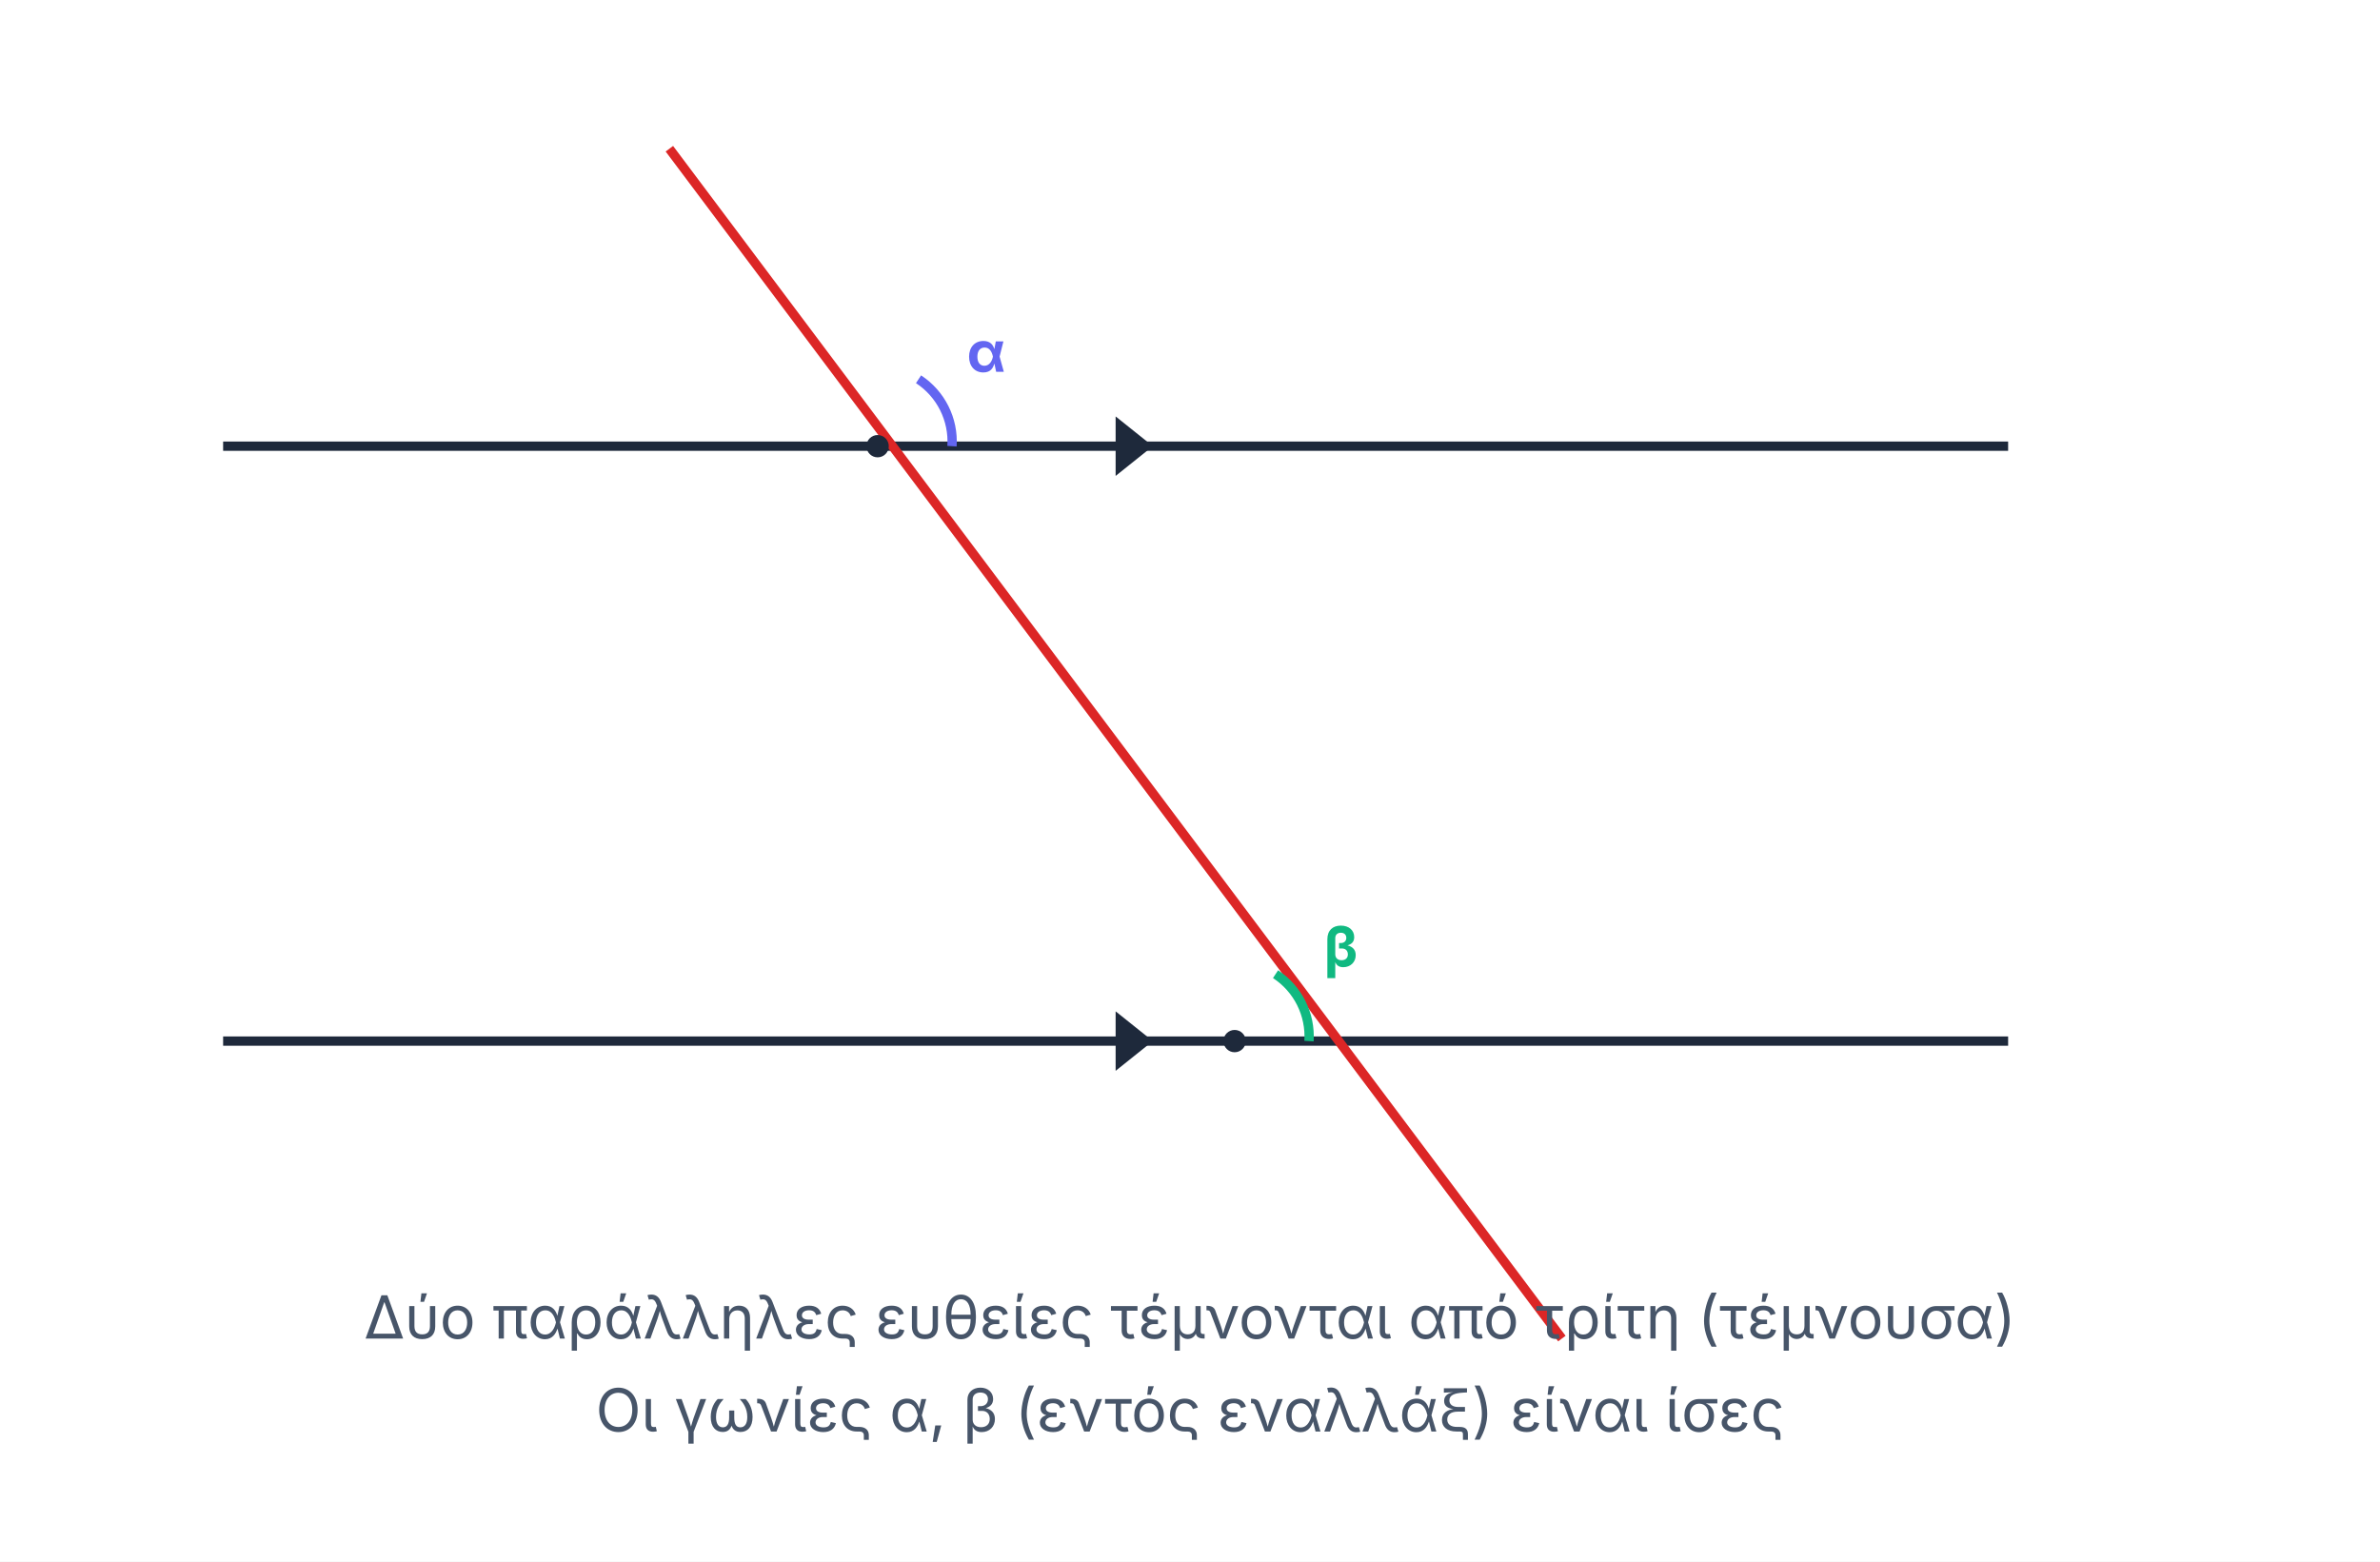
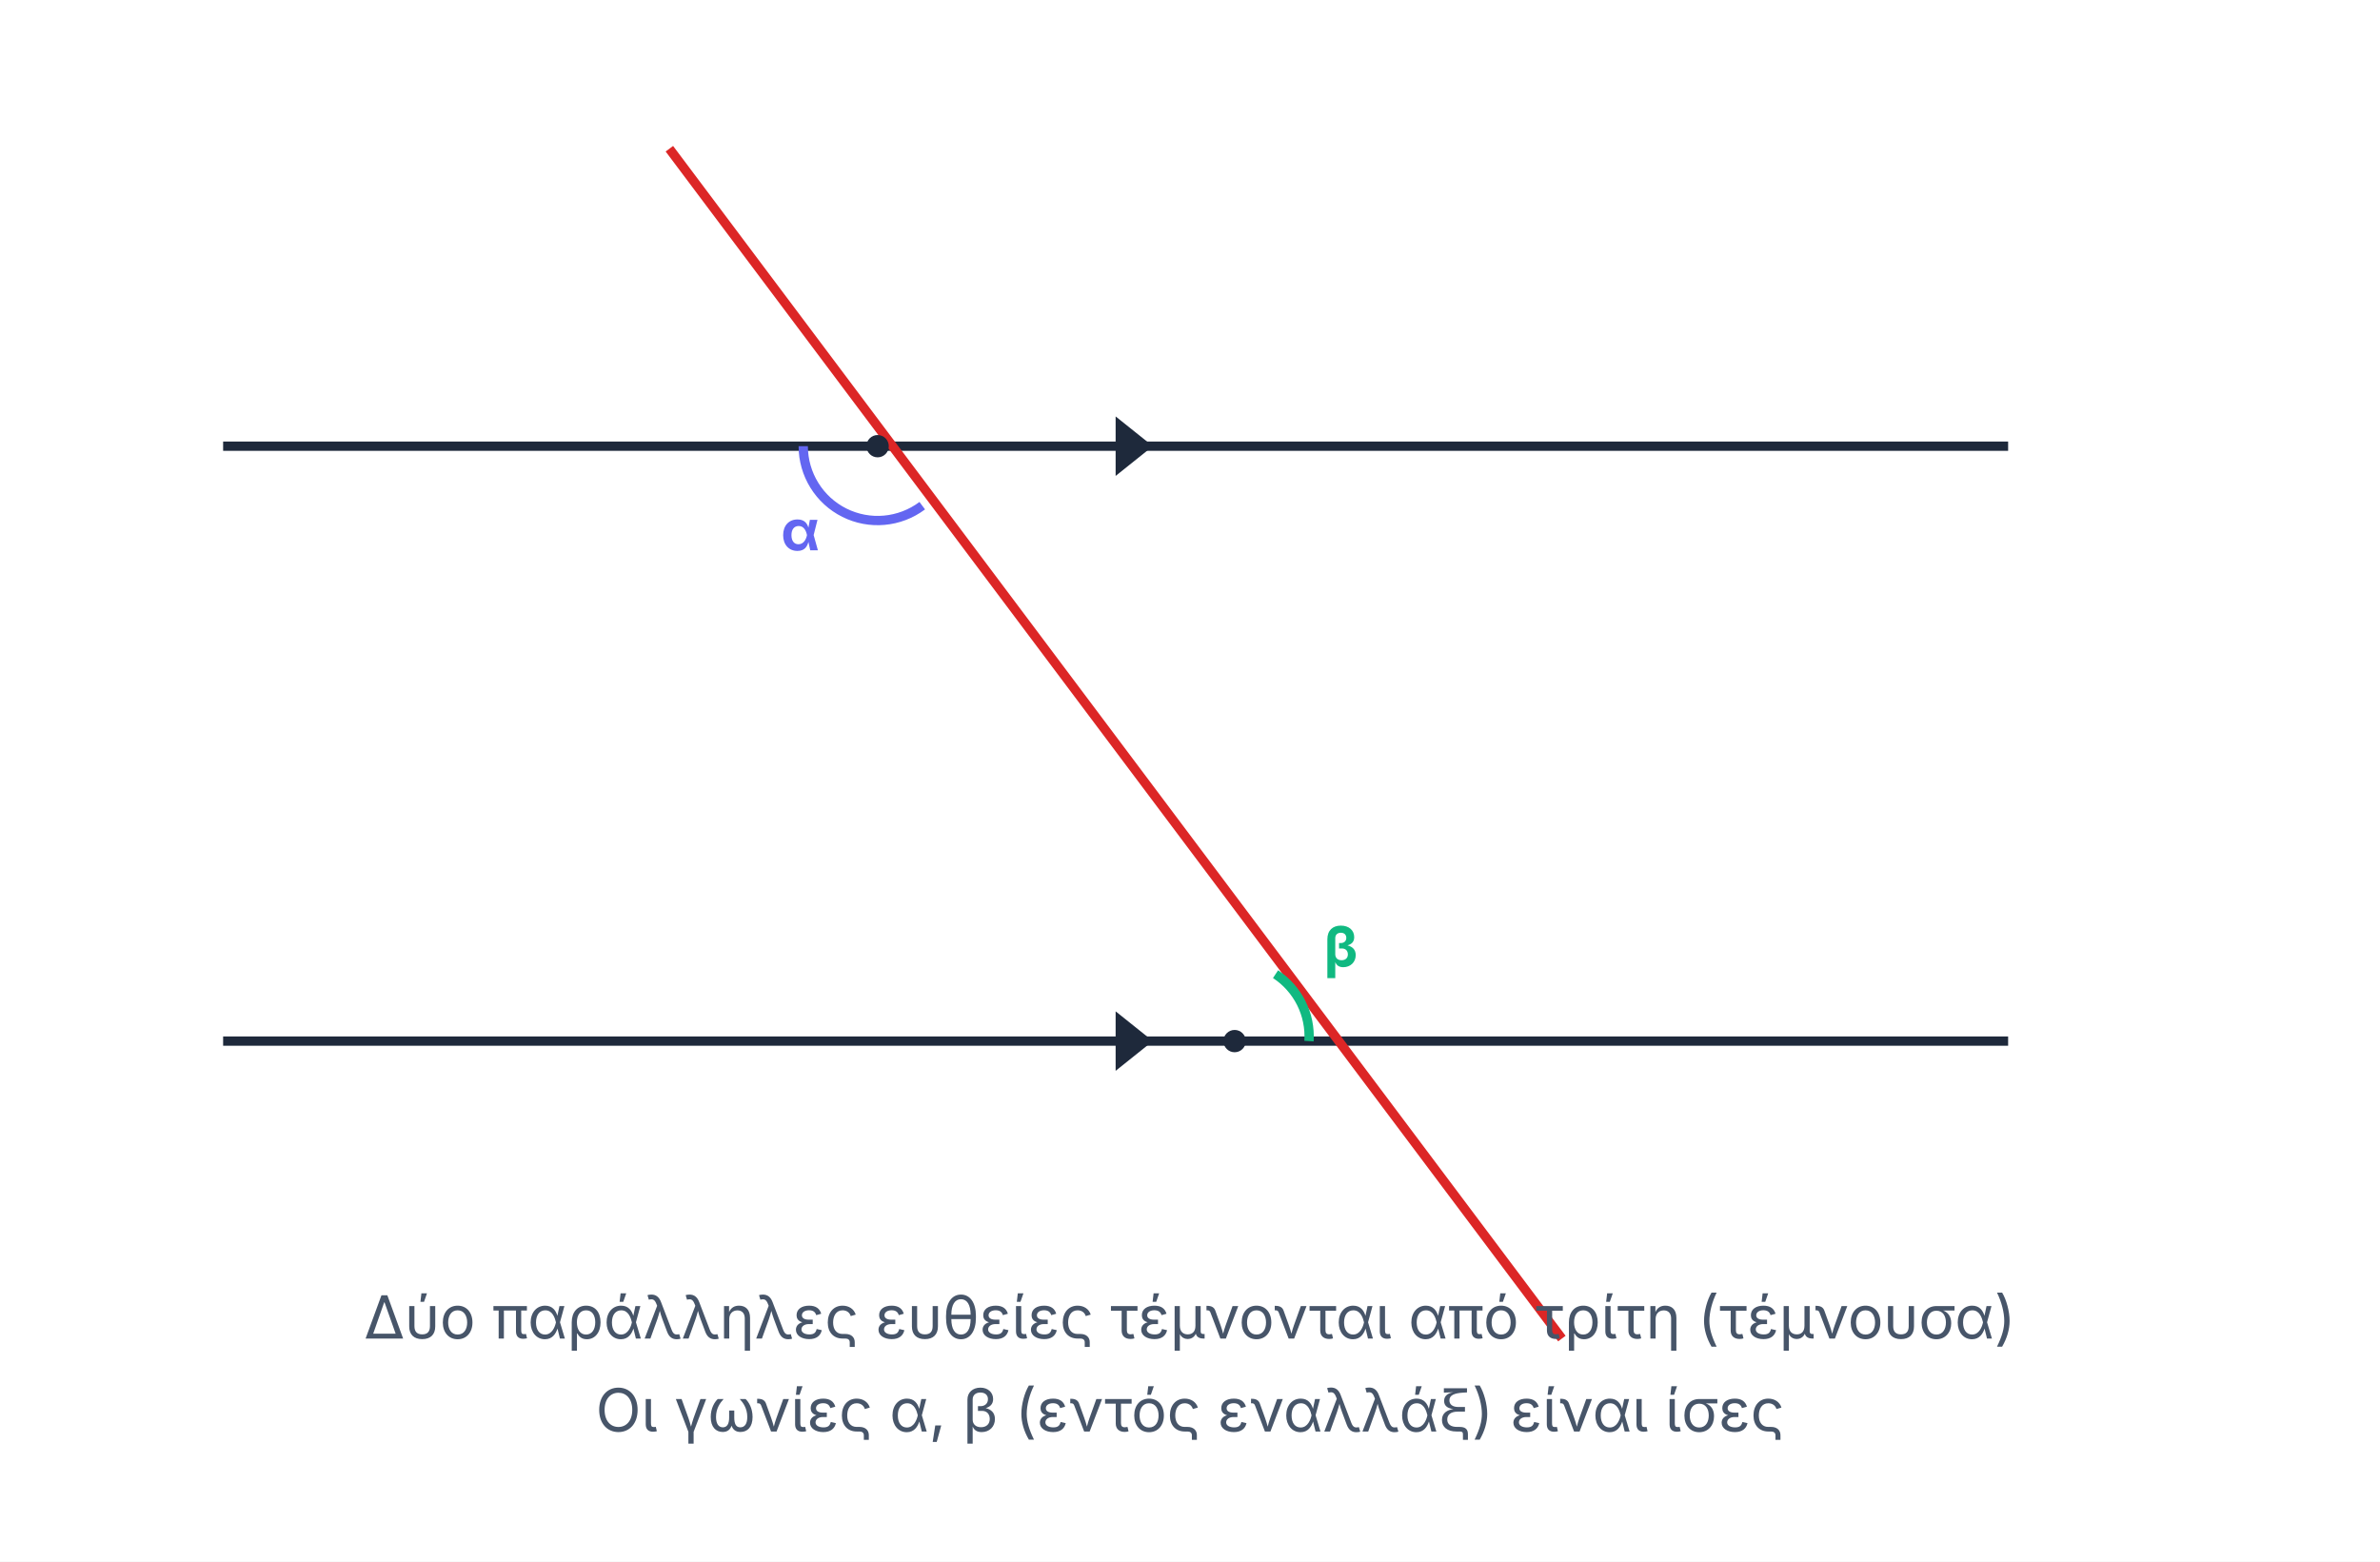
<svg xmlns="http://www.w3.org/2000/svg" viewBox="0 0 640 420" font-family="Inter, system-ui, sans-serif">
  <rect width="640" height="420" fill="#ffffff" />
  <g transform="translate(60,40)">
    <line x1="0" y1="80" x2="480" y2="80" stroke="#1e293b" stroke-width="2.5" />
    <line x1="0" y1="240" x2="480" y2="240" stroke="#1e293b" stroke-width="2.5" />
    <polygon points="240,72 250,80 240,88" fill="#1e293b" />
    <polygon points="240,232 250,240 240,248" fill="#1e293b" />
    <line x1="120" y1="0" x2="360" y2="320" stroke="#dc2626" stroke-width="2.5" />
    <circle cx="176" cy="80" r="3" fill="#1e293b" />
-     <path d="M 196 80 A 20 20 0 0 0 187 62" fill="none" stroke="#6366f1" stroke-width="2.5" />
-     <text x="200" y="60" font-size="15" fill="#6366f1" font-weight="700">α</text>
+     <path d="M 156 80 A 20 20 0 0 0 188 96" fill="none" stroke="#6366f1" stroke-width="2.5" />
+     <text x="150" y="108" font-size="15" fill="#6366f1" font-weight="700">α</text>
    <circle cx="272" cy="240" r="3" fill="#1e293b" />
    <path d="M 292 240 A 20 20 0 0 0 283 222" fill="none" stroke="#10b981" stroke-width="2.5" />
    <text x="296" y="220" font-size="15" fill="#10b981" font-weight="700">β</text>
  </g>
  <text x="320" y="360" font-size="16" fill="#475569" text-anchor="middle">Δύο παράλληλες ευθείες τέμνονται από τρίτη (τέμνουσα)</text>
  <text x="320" y="385" font-size="16" fill="#475569" text-anchor="middle">Οι γωνίες α, β (εντός εναλλάξ) είναι ίσες</text>
</svg>
